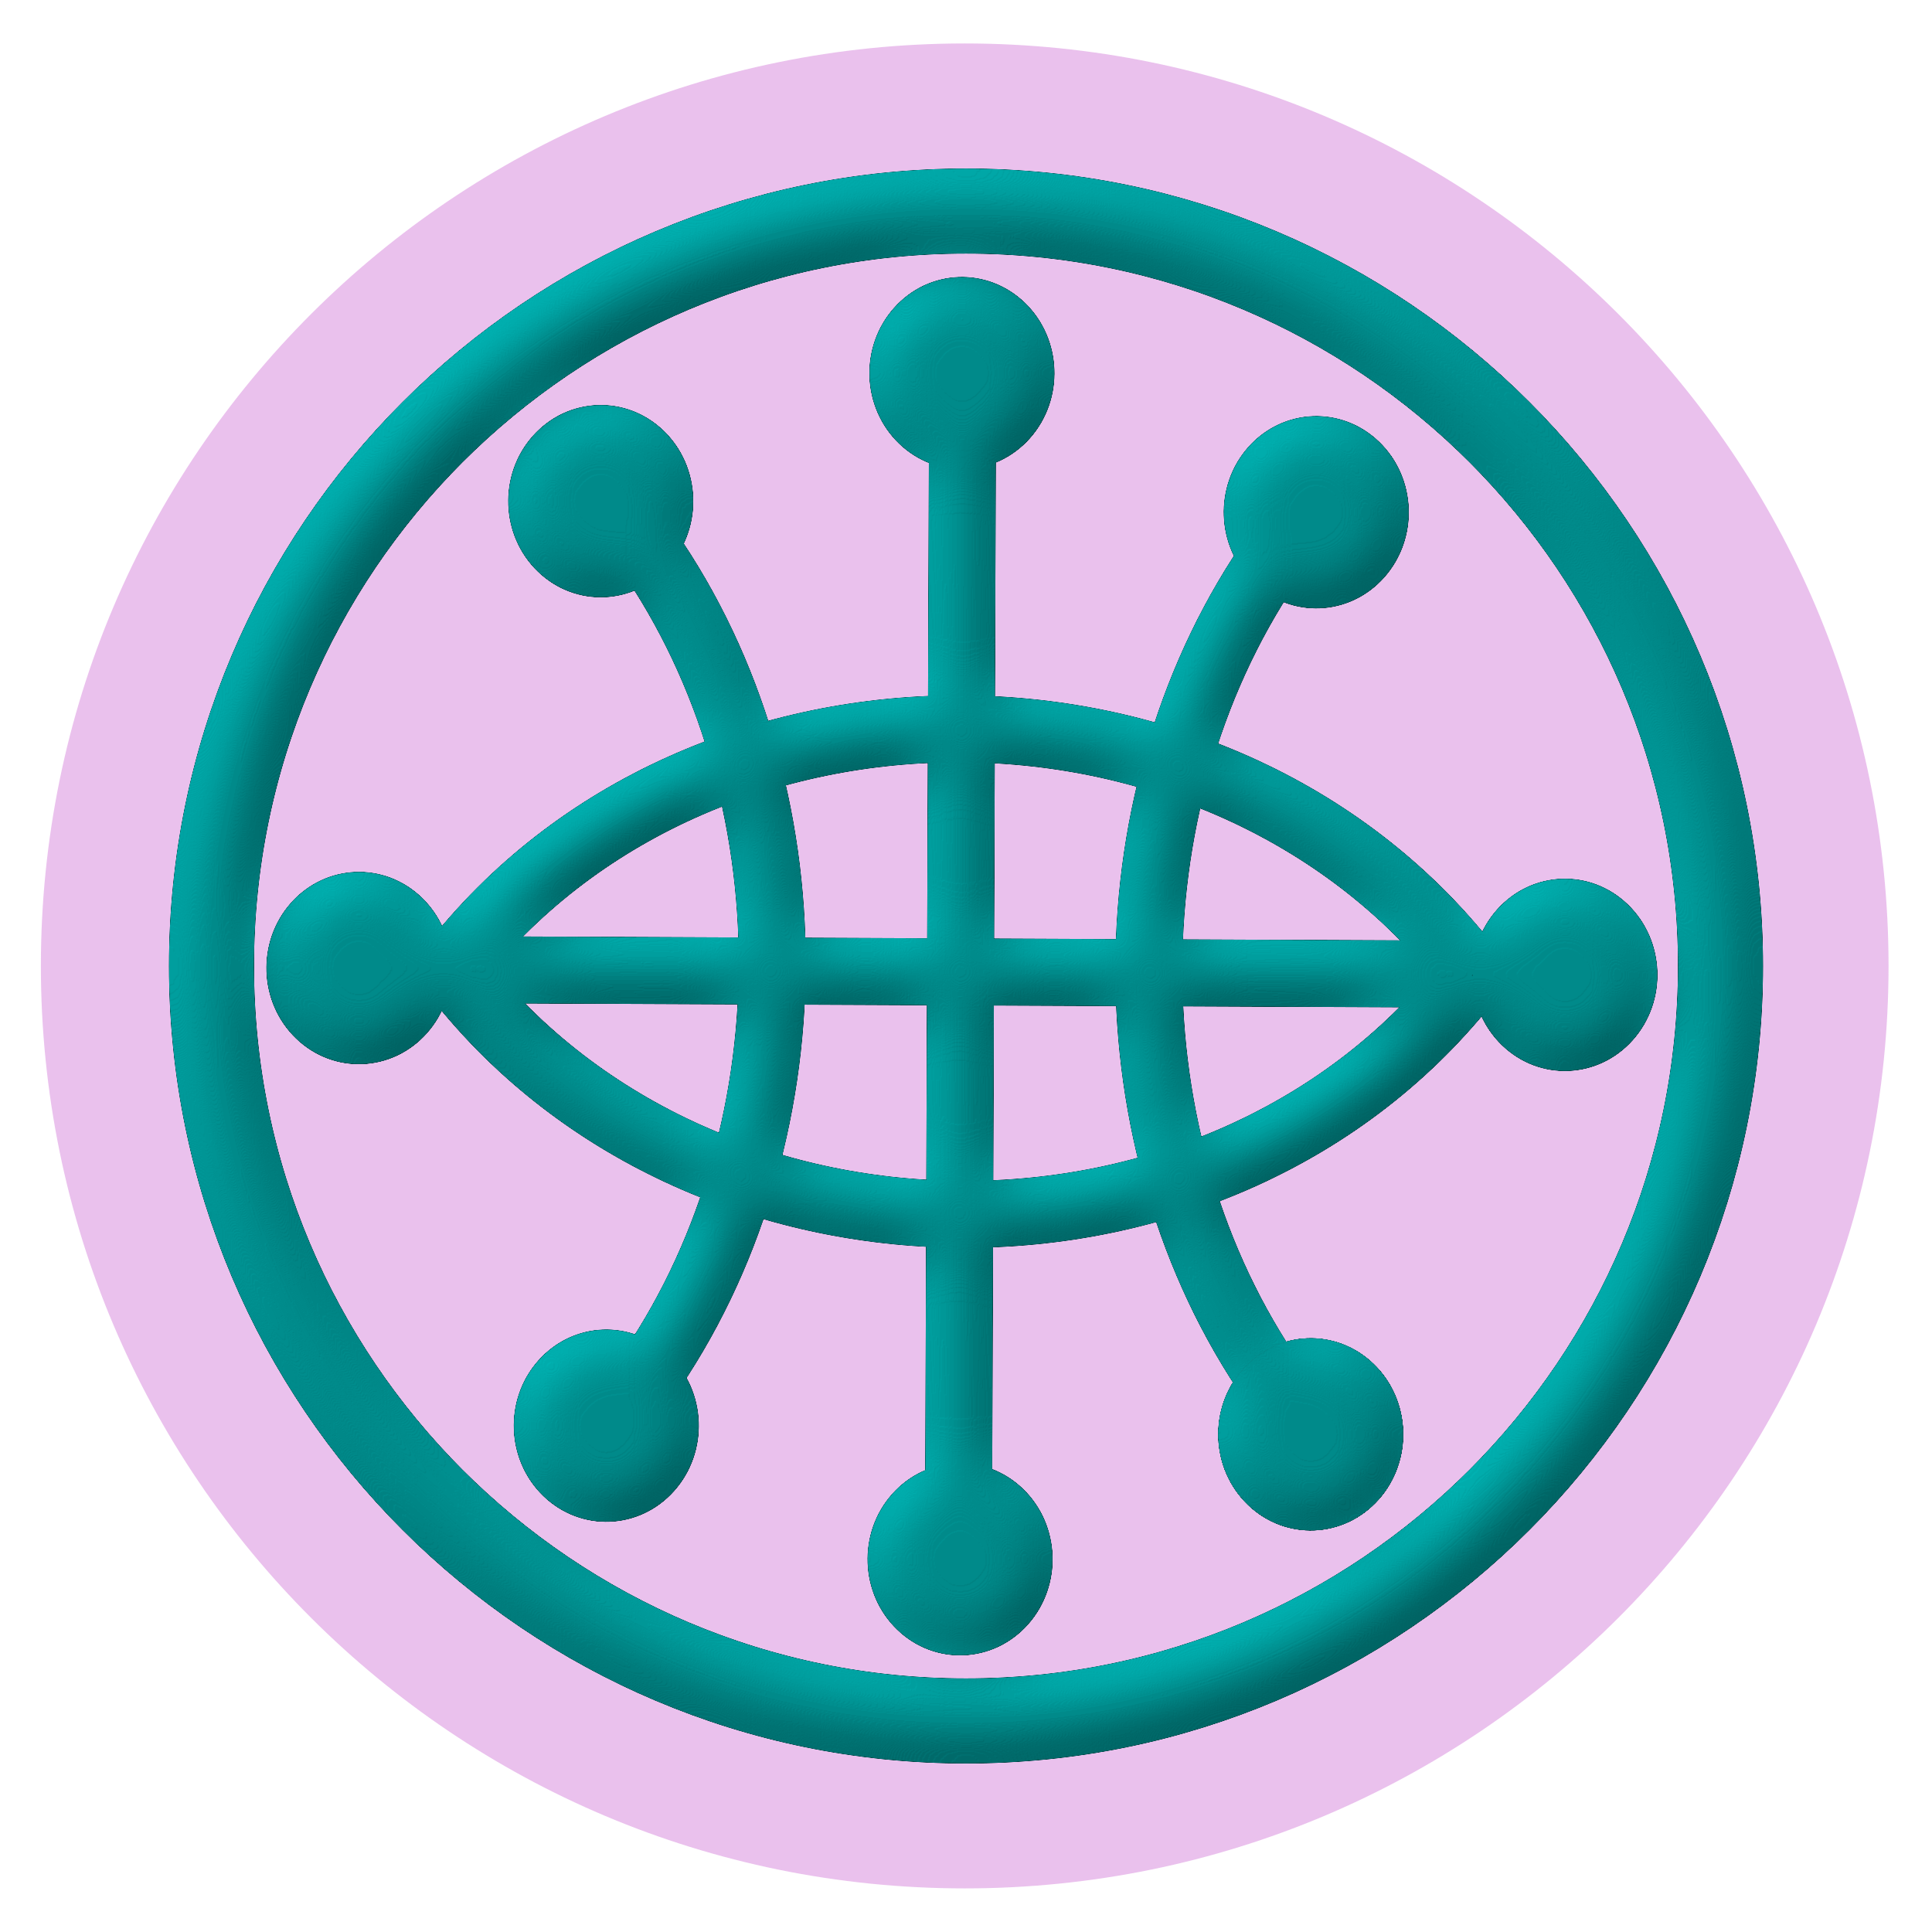
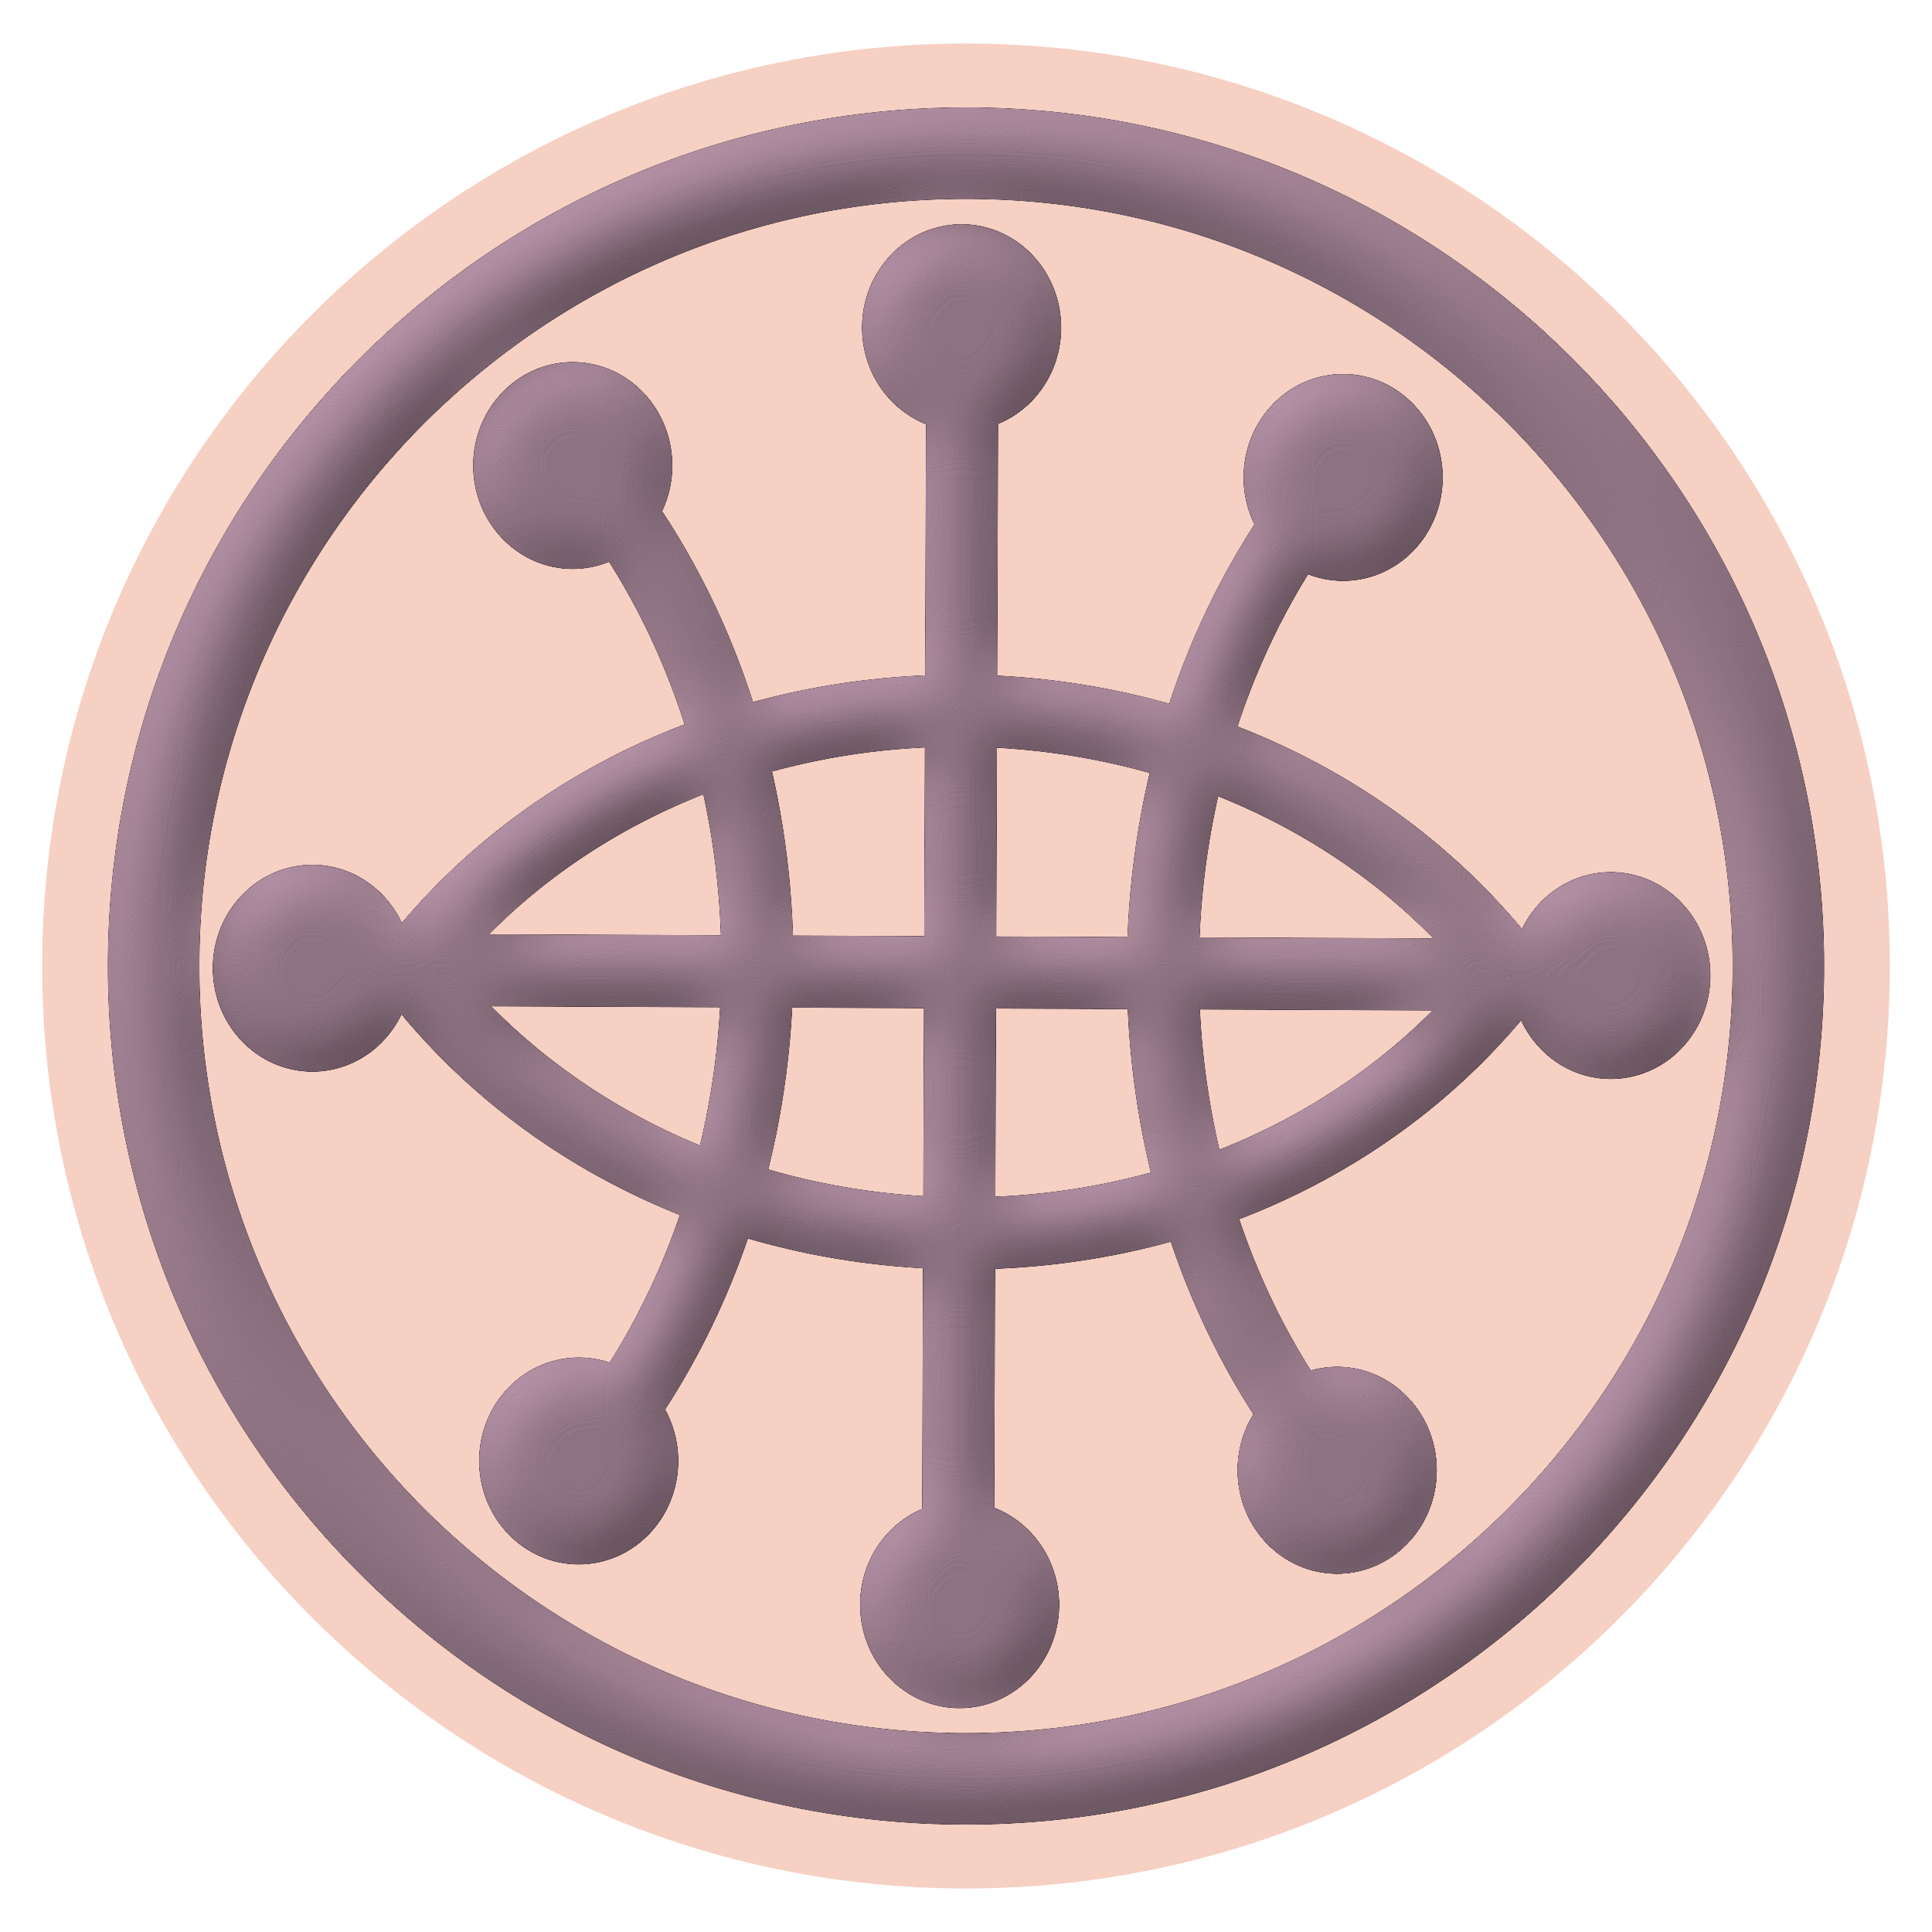
<svg xmlns="http://www.w3.org/2000/svg" width="341.333" height="341.333" id="svg2" version="1.1">
  <defs id="defs">
-     <filter id="filter4016" style="color-interpolation-filters:sRGB">
-       <feGaussianBlur id="feGaussianBlur4018" result="result0" in="SourceGraphic" stdDeviation="5" />
-       <feDiffuseLighting lighting-color="rgb(254,254,254)" id="feDiffuseLighting4020" result="result5" surfaceScale="10" diffuseConstant="1">
-         <feDistantLight id="feDistantLight4022" azimuth="235" elevation="13" />
+     <filter id="filter4016-1" style="color-interpolation-filters:sRGB">
+       <feGaussianBlur id="feGaussianBlur4018-7" result="result0" in="SourceGraphic" stdDeviation="5" />
+       <feDiffuseLighting lighting-color="rgb(254,254,254)" id="feDiffuseLighting4020-5" result="result5" surfaceScale="10" diffuseConstant="1">
+         <feDistantLight id="feDistantLight4022-1" azimuth="235" elevation="13" />
      </feDiffuseLighting>
-       <feComposite in2="SourceGraphic" k4="0" id="feComposite4024" k3="0.6" k2="0" operator="arithmetic" result="result4" in="result5" k1="1" />
+       <feComposite in2="SourceGraphic" k4="0" id="feComposite4024-7" k3="0.6" k2="0" operator="arithmetic" result="result4" in="result5" k1="1" />
    </filter>
  </defs>
  <g transform="translate(-197.7021,76.74546)" id="layer1">
-     <ellipse style="opacity:0.99;fill:#e3abe6;fill-opacity:0.732;fill-rule:evenodd;stroke:none;stroke-width:4.985;stroke-linecap:round;stroke-linejoin:round;stroke-miterlimit:4;stroke-dasharray:none;stroke-dashoffset:0;stroke-opacity:1" id="path8566" cx="368.141" cy="93.908" rx="163.217" ry="162.976" />
-     <g id="layer1-0" transform="matrix(0.9287564,0,0,0.9287564,22.54331,6.365933)">
-       <g id="g10537" transform="translate(326.2655,-443.9121)" style="stroke:#00a7a7;filter:url(#filter4016)">
-         <ellipse ry="143.608" rx="143.525" cy="538.184" cx="46.088" style="fill:none;stroke:#00a7a7;stroke-width:16.161;stroke-miterlimit:4;stroke-dasharray:none;stroke-opacity:1" id="ellipse10515" />
-         <path id="path10517" d="m -52.15,538.877 c 64.798,0.285 129.595,0.57 194.393,0.855 M 44.682,641.303 c 0.244,-68.348 0.488,-136.695 0.732,-205.043 m -59.895,22.752 c 31.827,45.91 31.59,112.337 -0.564,157.967 m 119.626,0.526 C 72.755,571.595 72.992,505.168 105.145,459.538 M -51.852,538.544 C -4.596,477.343 95.801,478.103 142.629,539.728 m -0.314,0.222 C 95.059,601.151 -5.024,600.393 -51.853,538.767" style="fill:none;stroke:#00a7a7;stroke-width:12.725;stroke-opacity:1" />
-         <ellipse ry="17.92" rx="17.87" cy="438.428" cx="-466.943" style="fill:#00a7a7;fill-opacity:1;stroke:#00a7a7;stroke-width:0.079" id="ellipse10519" transform="matrix(-0.7208124,-0.6931302,-0.6651461,0.7467132,0,0)" />
-         <ellipse transform="matrix(-0.7208124,-0.6931302,-0.6651461,0.7467132,0,0)" id="ellipse10521" style="fill:#00a7a7;fill-opacity:1;stroke:#00a7a7;stroke-width:0.079" cx="-478.924" cy="278.434" rx="17.87" ry="17.92" />
-         <ellipse transform="matrix(-0.7208124,-0.6931302,-0.6651461,0.7467132,0,0)" id="ellipse10523" style="fill:#00a7a7;fill-opacity:1;stroke:#00a7a7;stroke-width:0.079" cx="-306.635" cy="436.624" rx="17.87" ry="17.92" />
-         <ellipse transform="matrix(-0.7208124,-0.6931302,-0.6651461,0.7467132,0,0)" id="ellipse10525" style="fill:#00a7a7;fill-opacity:1;stroke:#00a7a7;stroke-width:0.079" cx="-399.743" cy="466.781" rx="17.87" ry="17.92" />
-         <ellipse ry="17.92" rx="17.87" cy="340.652" cx="-281.893" style="fill:#00a7a7;fill-opacity:1;stroke:#00a7a7;stroke-width:0.079" id="ellipse10527" transform="matrix(-0.7208124,-0.6931302,-0.6651461,0.7467132,0,0)" />
-         <ellipse transform="matrix(-0.7208124,-0.6931302,-0.6651461,0.7467132,0,0)" id="ellipse10529" style="fill:#00a7a7;fill-opacity:1;stroke:#00a7a7;stroke-width:0.079" cx="-385.005" cy="247.763" rx="17.87" ry="17.92" />
-         <ellipse ry="17.92" rx="17.87" cy="375.022" cx="-500.973" style="fill:#4c0000;fill-opacity:1;stroke:#00a7a7;stroke-width:0.079" id="ellipse10531" transform="matrix(-0.7208124,-0.6931302,-0.6651461,0.7467132,0,0)" />
-         <ellipse transform="matrix(-0.7208124,-0.6931302,-0.6651461,0.7467132,0,0)" id="ellipse10533" style="fill:#00a7a7;fill-opacity:1;stroke:#00a7a7;stroke-width:0.079" cx="-500.973" cy="375.022" rx="17.87" ry="17.92" />
-         <ellipse transform="matrix(-0.7208124,-0.6931302,-0.6651461,0.7467132,0,0)" id="ellipse10535" style="fill:#00a7a7;fill-opacity:1;stroke:#00a7a7;stroke-width:0.079" cx="-317.022" cy="275.431" rx="17.87" ry="17.92" />
+     <ellipse style="opacity:0.99;fill:#f3bfad;fill-opacity:0.732;fill-rule:evenodd;stroke:none;stroke-width:4.985;stroke-linecap:round;stroke-linejoin:round;stroke-miterlimit:4;stroke-dasharray:none;stroke-dashoffset:0;stroke-opacity:1" id="path8566" cx="368.369" cy="93.921" rx="163.217" ry="162.976" />
+     <g id="layer1-1" transform="translate(-3.984462,-0.3503059)">
+       <g id="g10537-7" transform="translate(326.2655,-443.9121)" style="stroke:#ad8b9e;filter:url(#filter4016-1)">
+         <ellipse ry="143.608" rx="143.525" cy="538.184" cx="46.088" style="fill:none;stroke:#ad8b9e;stroke-width:16.161;stroke-miterlimit:4;stroke-dasharray:none;stroke-opacity:1" id="ellipse10515-1" />
+         <path id="path10517-1" d="m -52.15,538.877 c 64.798,0.285 129.595,0.57 194.393,0.855 M 44.682,641.303 c 0.244,-68.348 0.488,-136.695 0.732,-205.043 m -59.895,22.752 c 31.827,45.91 31.59,112.337 -0.564,157.967 m 119.626,0.526 C 72.755,571.595 72.992,505.168 105.145,459.538 M -51.852,538.544 C -4.596,477.343 95.801,478.103 142.629,539.728 m -0.314,0.222 C 95.059,601.151 -5.024,600.393 -51.853,538.767" style="fill:none;stroke:#ad8b9e;stroke-width:12.725;stroke-opacity:1" />
+         <ellipse ry="17.92" rx="17.87" cy="438.428" cx="-466.943" style="fill:#ad8b9e;fill-opacity:1;stroke:#ad8b9e;stroke-width:0.079" id="ellipse10519-1" transform="matrix(-0.7208124,-0.6931302,-0.6651461,0.7467132,0,0)" />
+         <ellipse transform="matrix(-0.7208124,-0.6931302,-0.6651461,0.7467132,0,0)" id="ellipse10521-7" style="fill:#ad8b9e;fill-opacity:1;stroke:#ad8b9e;stroke-width:0.079" cx="-478.924" cy="278.434" rx="17.87" ry="17.92" />
+         <ellipse transform="matrix(-0.7208124,-0.6931302,-0.6651461,0.7467132,0,0)" id="ellipse10523-0" style="fill:#ad8b9e;fill-opacity:1;stroke:#ad8b9e;stroke-width:0.079" cx="-306.635" cy="436.624" rx="17.87" ry="17.92" />
+         <ellipse transform="matrix(-0.7208124,-0.6931302,-0.6651461,0.7467132,0,0)" id="ellipse10525-4" style="fill:#ad8b9e;fill-opacity:1;stroke:#ad8b9e;stroke-width:0.079" cx="-399.743" cy="466.781" rx="17.87" ry="17.92" />
+         <ellipse ry="17.92" rx="17.87" cy="340.652" cx="-281.893" style="fill:#ad8b9e;fill-opacity:1;stroke:#ad8b9e;stroke-width:0.079" id="ellipse10527-0" transform="matrix(-0.7208124,-0.6931302,-0.6651461,0.7467132,0,0)" />
+         <ellipse transform="matrix(-0.7208124,-0.6931302,-0.6651461,0.7467132,0,0)" id="ellipse10529-8" style="fill:#ad8b9e;fill-opacity:1;stroke:#ad8b9e;stroke-width:0.079" cx="-385.005" cy="247.763" rx="17.87" ry="17.92" />
+         <ellipse ry="17.92" rx="17.87" cy="375.022" cx="-500.973" style="fill:#4c0000;fill-opacity:1;stroke:#ad8b9e;stroke-width:0.079" id="ellipse10531-5" transform="matrix(-0.7208124,-0.6931302,-0.6651461,0.7467132,0,0)" />
+         <ellipse transform="matrix(-0.7208124,-0.6931302,-0.6651461,0.7467132,0,0)" id="ellipse10533-1" style="fill:#ad8b9e;fill-opacity:1;stroke:#ad8b9e;stroke-width:0.079" cx="-500.973" cy="375.022" rx="17.87" ry="17.92" />
+         <ellipse transform="matrix(-0.7208124,-0.6931302,-0.6651461,0.7467132,0,0)" id="ellipse10535-6" style="fill:#ad8b9e;fill-opacity:1;stroke:#ad8b9e;stroke-width:0.079" cx="-317.022" cy="275.431" rx="17.87" ry="17.92" />
      </g>
    </g>
  </g>
  <style type="text/css" id="style8">
      .Border { fill: lightGray; stroke: black; stroke-width: 4; }
      .Label { font-size:24; font-family:Arial; fill:black; }
   </style>
  <style type="text/css" id="style8-8">
      .Border { fill: lightGray; stroke: black; stroke-width: 4; }
      .Label { font-size:24; font-family:Arial; fill:black; }
   </style>
  <style type="text/css" id="style8-6">
      .Border { fill: lightGray; stroke: black; stroke-width: 4; }
      .Label { font-size:24; font-family:Arial; fill:black; }
   </style>
+   <style type="text/css" id="style8-62">
+       .Border { fill: lightGray; stroke: black; stroke-width: 4; }
+       .Label { font-size:24; font-family:Arial; fill:black; }
+    </style>
</svg>
